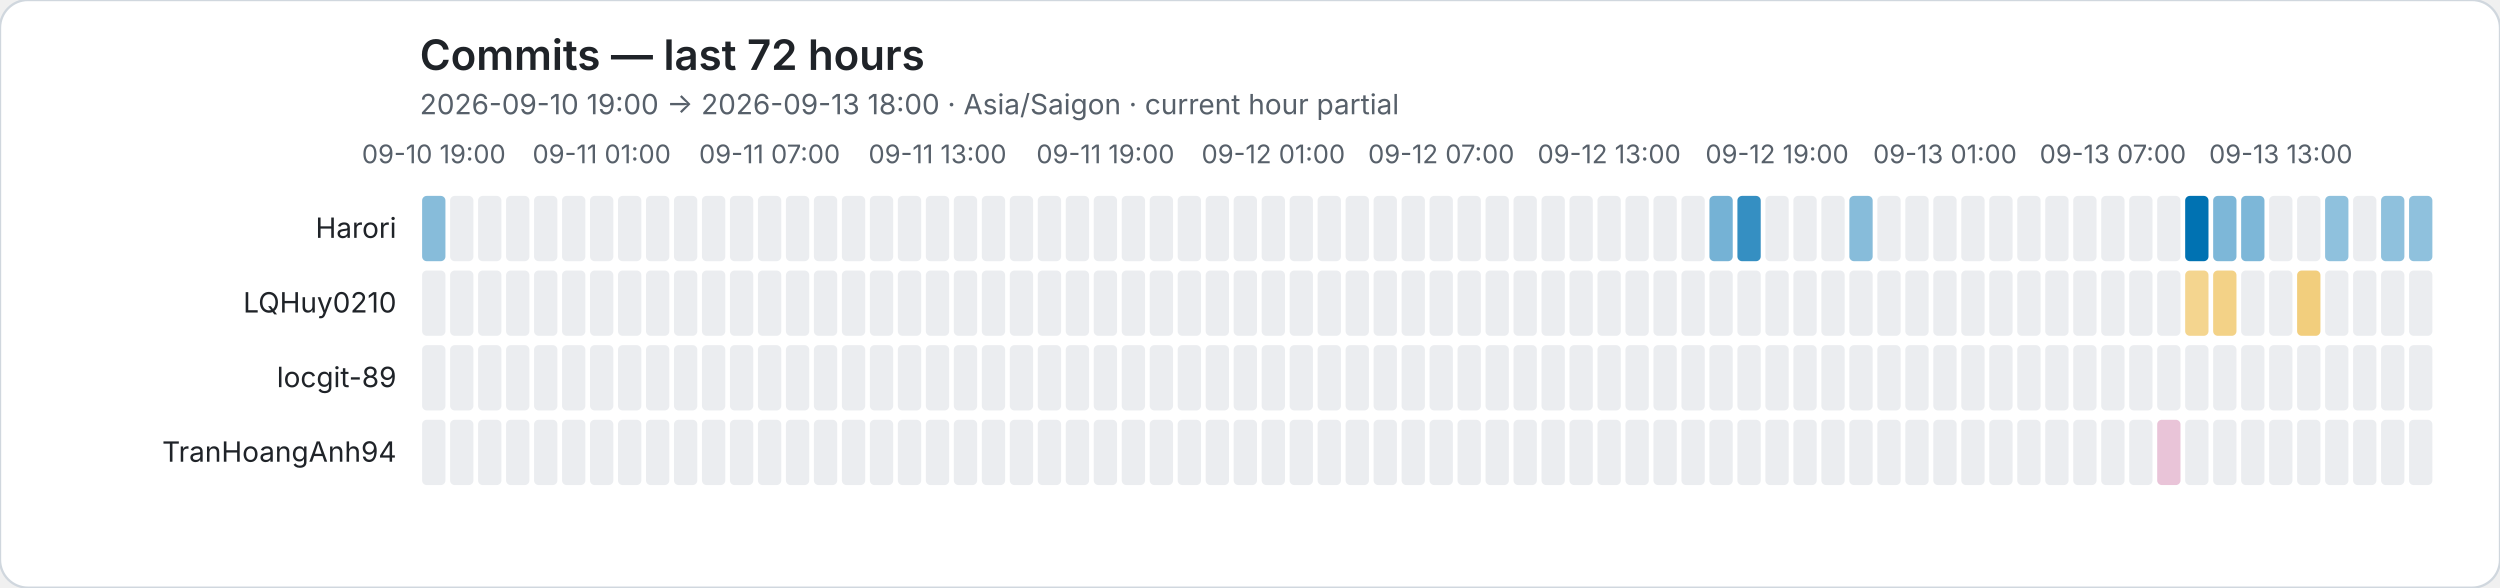
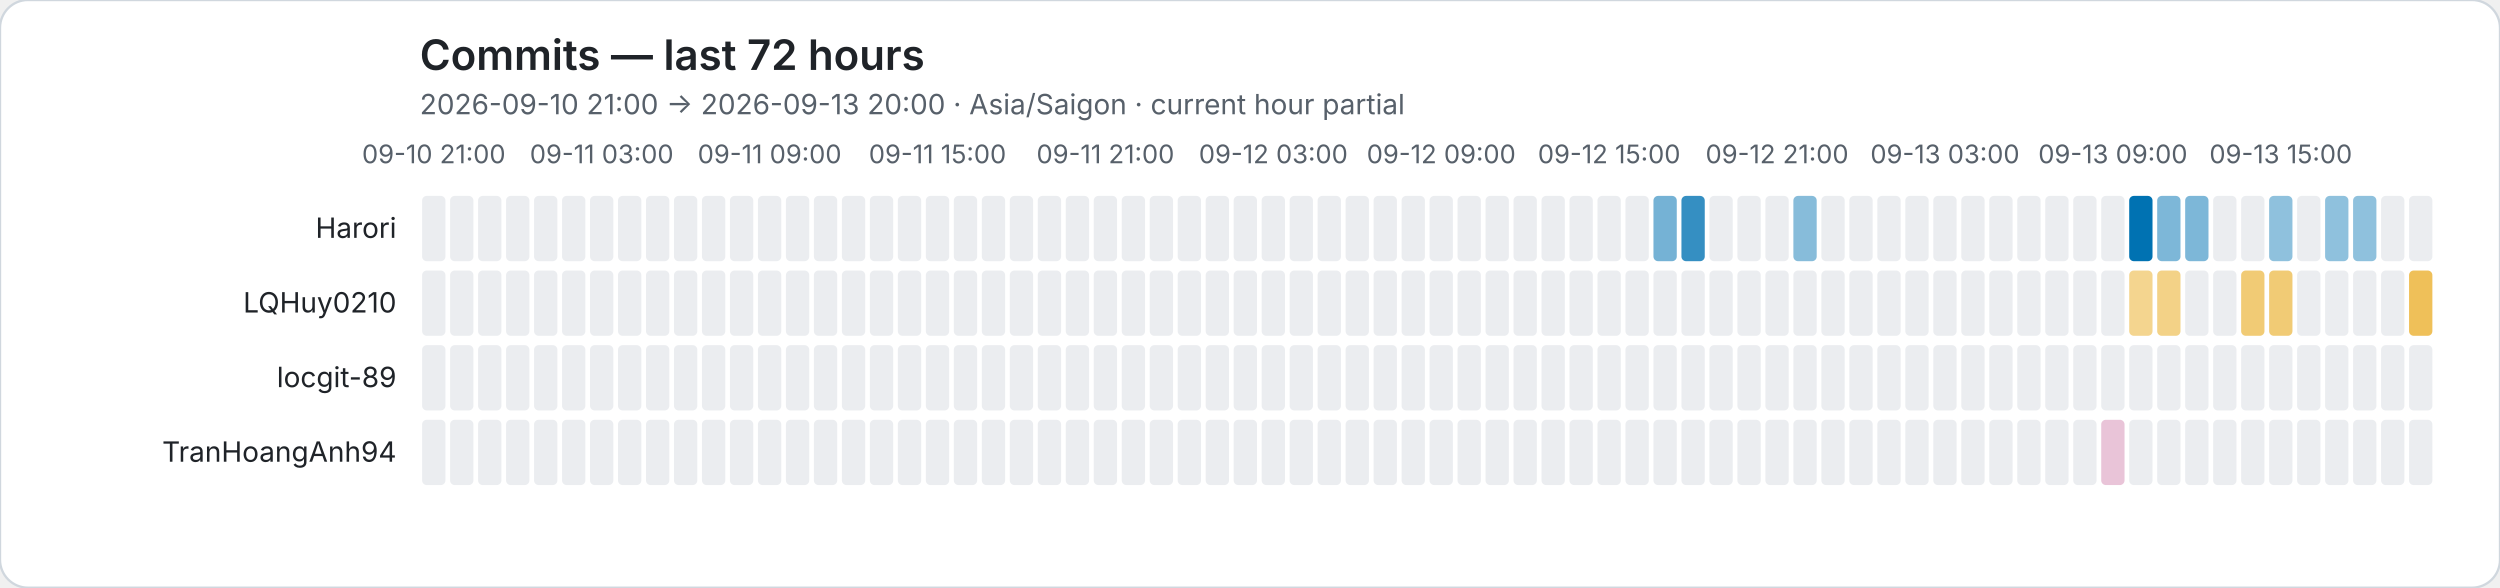
<svg xmlns="http://www.w3.org/2000/svg" role="img" viewBox="0 0 1072 252">
  <rect width="1072" height="252" rx="12" fill="#ffffff" stroke="#d0d7de" />
  <style>text{font-family:system-ui,-apple-system,BlinkMacSystemFont,"Segoe UI",sans-serif}.axis{fill:#57606a;font-size:11px}.heading{fill:#1f2328;font-size:18px;font-weight:600}.subheading{fill:#57606a;font-size:12px}.name{fill:#1f2328;font-size:12px}</style>
  <text class="heading" x="180" y="30">Commits — last 72 hours</text>
-   <text class="subheading" x="180" y="49">2026-09-10 19:00 → 2026-09-13 18:00 · Asia/Saigon · current hour partial</text>
-   <text class="axis" x="186" y="70" text-anchor="middle">09-10 19:00</text>
-   <text class="axis" x="258" y="70" text-anchor="middle">09-11 01:00</text>
-   <text class="axis" x="330" y="70" text-anchor="middle">09-11 07:00</text>
-   <text class="axis" x="402" y="70" text-anchor="middle">09-11 13:00</text>
-   <text class="axis" x="474" y="70" text-anchor="middle">09-11 19:00</text>
-   <text class="axis" x="546" y="70" text-anchor="middle">09-12 01:00</text>
-   <text class="axis" x="618" y="70" text-anchor="middle">09-12 07:00</text>
-   <text class="axis" x="690" y="70" text-anchor="middle">09-12 13:00</text>
-   <text class="axis" x="762" y="70" text-anchor="middle">09-12 19:00</text>
-   <text class="axis" x="834" y="70" text-anchor="middle">09-13 01:00</text>
-   <text class="axis" x="906" y="70" text-anchor="middle">09-13 07:00</text>
-   <text class="axis" x="978" y="70" text-anchor="middle">09-13 13:00</text>
+   <text class="subheading" x="180" y="49">2026-09-10 21:00 → 2026-09-13 20:00 · Asia/Saigon · current hour partial</text>
+   <text class="axis" x="186" y="70" text-anchor="middle">09-10 21:00</text>
+   <text class="axis" x="258" y="70" text-anchor="middle">09-11 03:00</text>
+   <text class="axis" x="330" y="70" text-anchor="middle">09-11 09:00</text>
+   <text class="axis" x="402" y="70" text-anchor="middle">09-11 15:00</text>
+   <text class="axis" x="474" y="70" text-anchor="middle">09-11 21:00</text>
+   <text class="axis" x="546" y="70" text-anchor="middle">09-12 03:00</text>
+   <text class="axis" x="618" y="70" text-anchor="middle">09-12 09:00</text>
+   <text class="axis" x="690" y="70" text-anchor="middle">09-12 15:00</text>
+   <text class="axis" x="762" y="70" text-anchor="middle">09-12 21:00</text>
+   <text class="axis" x="834" y="70" text-anchor="middle">09-13 03:00</text>
+   <text class="axis" x="906" y="70" text-anchor="middle">09-13 09:00</text>
+   <text class="axis" x="978" y="70" text-anchor="middle">09-13 15:00</text>
  <text class="name" x="170" y="102" text-anchor="end">Harori</text>
-   <rect data-hour="0" x="181" y="84" width="10" height="28" rx="2" fill="rgba(0, 114, 178, 0.47)" />
+   <rect data-hour="0" x="181" y="84" width="10" height="28" rx="2" fill="#ebedf0" />
  <rect data-hour="1" x="193" y="84" width="10" height="28" rx="2" fill="#ebedf0" />
  <rect data-hour="2" x="205" y="84" width="10" height="28" rx="2" fill="#ebedf0" />
  <rect data-hour="3" x="217" y="84" width="10" height="28" rx="2" fill="#ebedf0" />
  <rect data-hour="4" x="229" y="84" width="10" height="28" rx="2" fill="#ebedf0" />
  <rect data-hour="5" x="241" y="84" width="10" height="28" rx="2" fill="#ebedf0" />
  <rect data-hour="6" x="253" y="84" width="10" height="28" rx="2" fill="#ebedf0" />
  <rect data-hour="7" x="265" y="84" width="10" height="28" rx="2" fill="#ebedf0" />
  <rect data-hour="8" x="277" y="84" width="10" height="28" rx="2" fill="#ebedf0" />
  <rect data-hour="9" x="289" y="84" width="10" height="28" rx="2" fill="#ebedf0" />
  <rect data-hour="10" x="301" y="84" width="10" height="28" rx="2" fill="#ebedf0" />
  <rect data-hour="11" x="313" y="84" width="10" height="28" rx="2" fill="#ebedf0" />
  <rect data-hour="12" x="325" y="84" width="10" height="28" rx="2" fill="#ebedf0" />
  <rect data-hour="13" x="337" y="84" width="10" height="28" rx="2" fill="#ebedf0" />
  <rect data-hour="14" x="349" y="84" width="10" height="28" rx="2" fill="#ebedf0" />
  <rect data-hour="15" x="361" y="84" width="10" height="28" rx="2" fill="#ebedf0" />
  <rect data-hour="16" x="373" y="84" width="10" height="28" rx="2" fill="#ebedf0" />
  <rect data-hour="17" x="385" y="84" width="10" height="28" rx="2" fill="#ebedf0" />
  <rect data-hour="18" x="397" y="84" width="10" height="28" rx="2" fill="#ebedf0" />
  <rect data-hour="19" x="409" y="84" width="10" height="28" rx="2" fill="#ebedf0" />
  <rect data-hour="20" x="421" y="84" width="10" height="28" rx="2" fill="#ebedf0" />
  <rect data-hour="21" x="433" y="84" width="10" height="28" rx="2" fill="#ebedf0" />
  <rect data-hour="22" x="445" y="84" width="10" height="28" rx="2" fill="#ebedf0" />
  <rect data-hour="23" x="457" y="84" width="10" height="28" rx="2" fill="#ebedf0" />
  <rect data-hour="24" x="469" y="84" width="10" height="28" rx="2" fill="#ebedf0" />
  <rect data-hour="25" x="481" y="84" width="10" height="28" rx="2" fill="#ebedf0" />
  <rect data-hour="26" x="493" y="84" width="10" height="28" rx="2" fill="#ebedf0" />
  <rect data-hour="27" x="505" y="84" width="10" height="28" rx="2" fill="#ebedf0" />
  <rect data-hour="28" x="517" y="84" width="10" height="28" rx="2" fill="#ebedf0" />
  <rect data-hour="29" x="529" y="84" width="10" height="28" rx="2" fill="#ebedf0" />
  <rect data-hour="30" x="541" y="84" width="10" height="28" rx="2" fill="#ebedf0" />
  <rect data-hour="31" x="553" y="84" width="10" height="28" rx="2" fill="#ebedf0" />
  <rect data-hour="32" x="565" y="84" width="10" height="28" rx="2" fill="#ebedf0" />
  <rect data-hour="33" x="577" y="84" width="10" height="28" rx="2" fill="#ebedf0" />
  <rect data-hour="34" x="589" y="84" width="10" height="28" rx="2" fill="#ebedf0" />
  <rect data-hour="35" x="601" y="84" width="10" height="28" rx="2" fill="#ebedf0" />
  <rect data-hour="36" x="613" y="84" width="10" height="28" rx="2" fill="#ebedf0" />
  <rect data-hour="37" x="625" y="84" width="10" height="28" rx="2" fill="#ebedf0" />
  <rect data-hour="38" x="637" y="84" width="10" height="28" rx="2" fill="#ebedf0" />
  <rect data-hour="39" x="649" y="84" width="10" height="28" rx="2" fill="#ebedf0" />
  <rect data-hour="40" x="661" y="84" width="10" height="28" rx="2" fill="#ebedf0" />
  <rect data-hour="41" x="673" y="84" width="10" height="28" rx="2" fill="#ebedf0" />
  <rect data-hour="42" x="685" y="84" width="10" height="28" rx="2" fill="#ebedf0" />
  <rect data-hour="43" x="697" y="84" width="10" height="28" rx="2" fill="#ebedf0" />
-   <rect data-hour="44" x="709" y="84" width="10" height="28" rx="2" fill="#ebedf0" />
-   <rect data-hour="45" x="721" y="84" width="10" height="28" rx="2" fill="#ebedf0" />
-   <rect data-hour="46" x="733" y="84" width="10" height="28" rx="2" fill="rgba(0, 114, 178, 0.54)" />
-   <rect data-hour="47" x="745" y="84" width="10" height="28" rx="2" fill="rgba(0, 114, 178, 0.79)" />
+   <rect data-hour="44" x="709" y="84" width="10" height="28" rx="2" fill="rgba(0, 114, 178, 0.54)" />
+   <rect data-hour="45" x="721" y="84" width="10" height="28" rx="2" fill="rgba(0, 114, 178, 0.79)" />
+   <rect data-hour="46" x="733" y="84" width="10" height="28" rx="2" fill="#ebedf0" />
+   <rect data-hour="47" x="745" y="84" width="10" height="28" rx="2" fill="#ebedf0" />
  <rect data-hour="48" x="757" y="84" width="10" height="28" rx="2" fill="#ebedf0" />
-   <rect data-hour="49" x="769" y="84" width="10" height="28" rx="2" fill="#ebedf0" />
+   <rect data-hour="49" x="769" y="84" width="10" height="28" rx="2" fill="rgba(0, 114, 178, 0.47)" />
  <rect data-hour="50" x="781" y="84" width="10" height="28" rx="2" fill="#ebedf0" />
-   <rect data-hour="51" x="793" y="84" width="10" height="28" rx="2" fill="rgba(0, 114, 178, 0.47)" />
+   <rect data-hour="51" x="793" y="84" width="10" height="28" rx="2" fill="#ebedf0" />
  <rect data-hour="52" x="805" y="84" width="10" height="28" rx="2" fill="#ebedf0" />
  <rect data-hour="53" x="817" y="84" width="10" height="28" rx="2" fill="#ebedf0" />
  <rect data-hour="54" x="829" y="84" width="10" height="28" rx="2" fill="#ebedf0" />
  <rect data-hour="55" x="841" y="84" width="10" height="28" rx="2" fill="#ebedf0" />
  <rect data-hour="56" x="853" y="84" width="10" height="28" rx="2" fill="#ebedf0" />
  <rect data-hour="57" x="865" y="84" width="10" height="28" rx="2" fill="#ebedf0" />
  <rect data-hour="58" x="877" y="84" width="10" height="28" rx="2" fill="#ebedf0" />
  <rect data-hour="59" x="889" y="84" width="10" height="28" rx="2" fill="#ebedf0" />
  <rect data-hour="60" x="901" y="84" width="10" height="28" rx="2" fill="#ebedf0" />
-   <rect data-hour="61" x="913" y="84" width="10" height="28" rx="2" fill="#ebedf0" />
-   <rect data-hour="62" x="925" y="84" width="10" height="28" rx="2" fill="#ebedf0" />
-   <rect data-hour="63" x="937" y="84" width="10" height="28" rx="2" fill="rgba(0, 114, 178, 1.00)" />
-   <rect data-hour="64" x="949" y="84" width="10" height="28" rx="2" fill="rgba(0, 114, 178, 0.51)" />
-   <rect data-hour="65" x="961" y="84" width="10" height="28" rx="2" fill="rgba(0, 114, 178, 0.51)" />
-   <rect data-hour="66" x="973" y="84" width="10" height="28" rx="2" fill="#ebedf0" />
+   <rect data-hour="61" x="913" y="84" width="10" height="28" rx="2" fill="rgba(0, 114, 178, 1.00)" />
+   <rect data-hour="62" x="925" y="84" width="10" height="28" rx="2" fill="rgba(0, 114, 178, 0.51)" />
+   <rect data-hour="63" x="937" y="84" width="10" height="28" rx="2" fill="rgba(0, 114, 178, 0.51)" />
+   <rect data-hour="64" x="949" y="84" width="10" height="28" rx="2" fill="#ebedf0" />
+   <rect data-hour="65" x="961" y="84" width="10" height="28" rx="2" fill="#ebedf0" />
+   <rect data-hour="66" x="973" y="84" width="10" height="28" rx="2" fill="rgba(0, 114, 178, 0.44)" />
  <rect data-hour="67" x="985" y="84" width="10" height="28" rx="2" fill="#ebedf0" />
  <rect data-hour="68" x="997" y="84" width="10" height="28" rx="2" fill="rgba(0, 114, 178, 0.44)" />
-   <rect data-hour="69" x="1009" y="84" width="10" height="28" rx="2" fill="#ebedf0" />
-   <rect data-hour="70" x="1021" y="84" width="10" height="28" rx="2" fill="rgba(0, 114, 178, 0.44)" />
-   <rect data-hour="71" x="1033" y="84" width="10" height="28" rx="2" fill="rgba(0, 114, 178, 0.44)" />
+   <rect data-hour="69" x="1009" y="84" width="10" height="28" rx="2" fill="rgba(0, 114, 178, 0.44)" />
+   <rect data-hour="70" x="1021" y="84" width="10" height="28" rx="2" fill="#ebedf0" />
+   <rect data-hour="71" x="1033" y="84" width="10" height="28" rx="2" fill="#ebedf0" />
  <text class="name" x="170" y="134" text-anchor="end">LQHuy0210</text>
  <rect data-hour="0" x="181" y="116" width="10" height="28" rx="2" fill="#ebedf0" />
  <rect data-hour="1" x="193" y="116" width="10" height="28" rx="2" fill="#ebedf0" />
  <rect data-hour="2" x="205" y="116" width="10" height="28" rx="2" fill="#ebedf0" />
  <rect data-hour="3" x="217" y="116" width="10" height="28" rx="2" fill="#ebedf0" />
  <rect data-hour="4" x="229" y="116" width="10" height="28" rx="2" fill="#ebedf0" />
  <rect data-hour="5" x="241" y="116" width="10" height="28" rx="2" fill="#ebedf0" />
  <rect data-hour="6" x="253" y="116" width="10" height="28" rx="2" fill="#ebedf0" />
  <rect data-hour="7" x="265" y="116" width="10" height="28" rx="2" fill="#ebedf0" />
  <rect data-hour="8" x="277" y="116" width="10" height="28" rx="2" fill="#ebedf0" />
  <rect data-hour="9" x="289" y="116" width="10" height="28" rx="2" fill="#ebedf0" />
  <rect data-hour="10" x="301" y="116" width="10" height="28" rx="2" fill="#ebedf0" />
  <rect data-hour="11" x="313" y="116" width="10" height="28" rx="2" fill="#ebedf0" />
  <rect data-hour="12" x="325" y="116" width="10" height="28" rx="2" fill="#ebedf0" />
  <rect data-hour="13" x="337" y="116" width="10" height="28" rx="2" fill="#ebedf0" />
  <rect data-hour="14" x="349" y="116" width="10" height="28" rx="2" fill="#ebedf0" />
  <rect data-hour="15" x="361" y="116" width="10" height="28" rx="2" fill="#ebedf0" />
  <rect data-hour="16" x="373" y="116" width="10" height="28" rx="2" fill="#ebedf0" />
  <rect data-hour="17" x="385" y="116" width="10" height="28" rx="2" fill="#ebedf0" />
  <rect data-hour="18" x="397" y="116" width="10" height="28" rx="2" fill="#ebedf0" />
  <rect data-hour="19" x="409" y="116" width="10" height="28" rx="2" fill="#ebedf0" />
  <rect data-hour="20" x="421" y="116" width="10" height="28" rx="2" fill="#ebedf0" />
  <rect data-hour="21" x="433" y="116" width="10" height="28" rx="2" fill="#ebedf0" />
  <rect data-hour="22" x="445" y="116" width="10" height="28" rx="2" fill="#ebedf0" />
  <rect data-hour="23" x="457" y="116" width="10" height="28" rx="2" fill="#ebedf0" />
  <rect data-hour="24" x="469" y="116" width="10" height="28" rx="2" fill="#ebedf0" />
  <rect data-hour="25" x="481" y="116" width="10" height="28" rx="2" fill="#ebedf0" />
  <rect data-hour="26" x="493" y="116" width="10" height="28" rx="2" fill="#ebedf0" />
  <rect data-hour="27" x="505" y="116" width="10" height="28" rx="2" fill="#ebedf0" />
  <rect data-hour="28" x="517" y="116" width="10" height="28" rx="2" fill="#ebedf0" />
  <rect data-hour="29" x="529" y="116" width="10" height="28" rx="2" fill="#ebedf0" />
  <rect data-hour="30" x="541" y="116" width="10" height="28" rx="2" fill="#ebedf0" />
  <rect data-hour="31" x="553" y="116" width="10" height="28" rx="2" fill="#ebedf0" />
  <rect data-hour="32" x="565" y="116" width="10" height="28" rx="2" fill="#ebedf0" />
  <rect data-hour="33" x="577" y="116" width="10" height="28" rx="2" fill="#ebedf0" />
  <rect data-hour="34" x="589" y="116" width="10" height="28" rx="2" fill="#ebedf0" />
  <rect data-hour="35" x="601" y="116" width="10" height="28" rx="2" fill="#ebedf0" />
  <rect data-hour="36" x="613" y="116" width="10" height="28" rx="2" fill="#ebedf0" />
  <rect data-hour="37" x="625" y="116" width="10" height="28" rx="2" fill="#ebedf0" />
  <rect data-hour="38" x="637" y="116" width="10" height="28" rx="2" fill="#ebedf0" />
  <rect data-hour="39" x="649" y="116" width="10" height="28" rx="2" fill="#ebedf0" />
  <rect data-hour="40" x="661" y="116" width="10" height="28" rx="2" fill="#ebedf0" />
  <rect data-hour="41" x="673" y="116" width="10" height="28" rx="2" fill="#ebedf0" />
  <rect data-hour="42" x="685" y="116" width="10" height="28" rx="2" fill="#ebedf0" />
  <rect data-hour="43" x="697" y="116" width="10" height="28" rx="2" fill="#ebedf0" />
  <rect data-hour="44" x="709" y="116" width="10" height="28" rx="2" fill="#ebedf0" />
  <rect data-hour="45" x="721" y="116" width="10" height="28" rx="2" fill="#ebedf0" />
  <rect data-hour="46" x="733" y="116" width="10" height="28" rx="2" fill="#ebedf0" />
  <rect data-hour="47" x="745" y="116" width="10" height="28" rx="2" fill="#ebedf0" />
  <rect data-hour="48" x="757" y="116" width="10" height="28" rx="2" fill="#ebedf0" />
  <rect data-hour="49" x="769" y="116" width="10" height="28" rx="2" fill="#ebedf0" />
  <rect data-hour="50" x="781" y="116" width="10" height="28" rx="2" fill="#ebedf0" />
  <rect data-hour="51" x="793" y="116" width="10" height="28" rx="2" fill="#ebedf0" />
  <rect data-hour="52" x="805" y="116" width="10" height="28" rx="2" fill="#ebedf0" />
  <rect data-hour="53" x="817" y="116" width="10" height="28" rx="2" fill="#ebedf0" />
  <rect data-hour="54" x="829" y="116" width="10" height="28" rx="2" fill="#ebedf0" />
  <rect data-hour="55" x="841" y="116" width="10" height="28" rx="2" fill="#ebedf0" />
  <rect data-hour="56" x="853" y="116" width="10" height="28" rx="2" fill="#ebedf0" />
  <rect data-hour="57" x="865" y="116" width="10" height="28" rx="2" fill="#ebedf0" />
  <rect data-hour="58" x="877" y="116" width="10" height="28" rx="2" fill="#ebedf0" />
  <rect data-hour="59" x="889" y="116" width="10" height="28" rx="2" fill="#ebedf0" />
  <rect data-hour="60" x="901" y="116" width="10" height="28" rx="2" fill="#ebedf0" />
-   <rect data-hour="61" x="913" y="116" width="10" height="28" rx="2" fill="#ebedf0" />
-   <rect data-hour="62" x="925" y="116" width="10" height="28" rx="2" fill="#ebedf0" />
-   <rect data-hour="63" x="937" y="116" width="10" height="28" rx="2" fill="rgba(230, 159, 0, 0.44)" />
-   <rect data-hour="64" x="949" y="116" width="10" height="28" rx="2" fill="rgba(230, 159, 0, 0.47)" />
-   <rect data-hour="65" x="961" y="116" width="10" height="28" rx="2" fill="#ebedf0" />
-   <rect data-hour="66" x="973" y="116" width="10" height="28" rx="2" fill="#ebedf0" />
-   <rect data-hour="67" x="985" y="116" width="10" height="28" rx="2" fill="rgba(230, 159, 0, 0.51)" />
+   <rect data-hour="61" x="913" y="116" width="10" height="28" rx="2" fill="rgba(230, 159, 0, 0.44)" />
+   <rect data-hour="62" x="925" y="116" width="10" height="28" rx="2" fill="rgba(230, 159, 0, 0.47)" />
+   <rect data-hour="63" x="937" y="116" width="10" height="28" rx="2" fill="#ebedf0" />
+   <rect data-hour="64" x="949" y="116" width="10" height="28" rx="2" fill="#ebedf0" />
+   <rect data-hour="65" x="961" y="116" width="10" height="28" rx="2" fill="rgba(230, 159, 0, 0.54)" />
+   <rect data-hour="66" x="973" y="116" width="10" height="28" rx="2" fill="rgba(230, 159, 0, 0.54)" />
+   <rect data-hour="67" x="985" y="116" width="10" height="28" rx="2" fill="#ebedf0" />
  <rect data-hour="68" x="997" y="116" width="10" height="28" rx="2" fill="#ebedf0" />
  <rect data-hour="69" x="1009" y="116" width="10" height="28" rx="2" fill="#ebedf0" />
  <rect data-hour="70" x="1021" y="116" width="10" height="28" rx="2" fill="#ebedf0" />
-   <rect data-hour="71" x="1033" y="116" width="10" height="28" rx="2" fill="#ebedf0" />
+   <rect data-hour="71" x="1033" y="116" width="10" height="28" rx="2" fill="rgba(230, 159, 0, 0.65)" />
  <text class="name" x="170" y="166" text-anchor="end">locgit-89</text>
  <rect data-hour="0" x="181" y="148" width="10" height="28" rx="2" fill="#ebedf0" />
  <rect data-hour="1" x="193" y="148" width="10" height="28" rx="2" fill="#ebedf0" />
  <rect data-hour="2" x="205" y="148" width="10" height="28" rx="2" fill="#ebedf0" />
  <rect data-hour="3" x="217" y="148" width="10" height="28" rx="2" fill="#ebedf0" />
  <rect data-hour="4" x="229" y="148" width="10" height="28" rx="2" fill="#ebedf0" />
  <rect data-hour="5" x="241" y="148" width="10" height="28" rx="2" fill="#ebedf0" />
  <rect data-hour="6" x="253" y="148" width="10" height="28" rx="2" fill="#ebedf0" />
  <rect data-hour="7" x="265" y="148" width="10" height="28" rx="2" fill="#ebedf0" />
  <rect data-hour="8" x="277" y="148" width="10" height="28" rx="2" fill="#ebedf0" />
  <rect data-hour="9" x="289" y="148" width="10" height="28" rx="2" fill="#ebedf0" />
  <rect data-hour="10" x="301" y="148" width="10" height="28" rx="2" fill="#ebedf0" />
  <rect data-hour="11" x="313" y="148" width="10" height="28" rx="2" fill="#ebedf0" />
  <rect data-hour="12" x="325" y="148" width="10" height="28" rx="2" fill="#ebedf0" />
  <rect data-hour="13" x="337" y="148" width="10" height="28" rx="2" fill="#ebedf0" />
  <rect data-hour="14" x="349" y="148" width="10" height="28" rx="2" fill="#ebedf0" />
  <rect data-hour="15" x="361" y="148" width="10" height="28" rx="2" fill="#ebedf0" />
  <rect data-hour="16" x="373" y="148" width="10" height="28" rx="2" fill="#ebedf0" />
  <rect data-hour="17" x="385" y="148" width="10" height="28" rx="2" fill="#ebedf0" />
  <rect data-hour="18" x="397" y="148" width="10" height="28" rx="2" fill="#ebedf0" />
  <rect data-hour="19" x="409" y="148" width="10" height="28" rx="2" fill="#ebedf0" />
  <rect data-hour="20" x="421" y="148" width="10" height="28" rx="2" fill="#ebedf0" />
  <rect data-hour="21" x="433" y="148" width="10" height="28" rx="2" fill="#ebedf0" />
  <rect data-hour="22" x="445" y="148" width="10" height="28" rx="2" fill="#ebedf0" />
  <rect data-hour="23" x="457" y="148" width="10" height="28" rx="2" fill="#ebedf0" />
  <rect data-hour="24" x="469" y="148" width="10" height="28" rx="2" fill="#ebedf0" />
  <rect data-hour="25" x="481" y="148" width="10" height="28" rx="2" fill="#ebedf0" />
  <rect data-hour="26" x="493" y="148" width="10" height="28" rx="2" fill="#ebedf0" />
  <rect data-hour="27" x="505" y="148" width="10" height="28" rx="2" fill="#ebedf0" />
  <rect data-hour="28" x="517" y="148" width="10" height="28" rx="2" fill="#ebedf0" />
  <rect data-hour="29" x="529" y="148" width="10" height="28" rx="2" fill="#ebedf0" />
  <rect data-hour="30" x="541" y="148" width="10" height="28" rx="2" fill="#ebedf0" />
  <rect data-hour="31" x="553" y="148" width="10" height="28" rx="2" fill="#ebedf0" />
  <rect data-hour="32" x="565" y="148" width="10" height="28" rx="2" fill="#ebedf0" />
  <rect data-hour="33" x="577" y="148" width="10" height="28" rx="2" fill="#ebedf0" />
  <rect data-hour="34" x="589" y="148" width="10" height="28" rx="2" fill="#ebedf0" />
  <rect data-hour="35" x="601" y="148" width="10" height="28" rx="2" fill="#ebedf0" />
  <rect data-hour="36" x="613" y="148" width="10" height="28" rx="2" fill="#ebedf0" />
  <rect data-hour="37" x="625" y="148" width="10" height="28" rx="2" fill="#ebedf0" />
  <rect data-hour="38" x="637" y="148" width="10" height="28" rx="2" fill="#ebedf0" />
  <rect data-hour="39" x="649" y="148" width="10" height="28" rx="2" fill="#ebedf0" />
  <rect data-hour="40" x="661" y="148" width="10" height="28" rx="2" fill="#ebedf0" />
  <rect data-hour="41" x="673" y="148" width="10" height="28" rx="2" fill="#ebedf0" />
  <rect data-hour="42" x="685" y="148" width="10" height="28" rx="2" fill="#ebedf0" />
  <rect data-hour="43" x="697" y="148" width="10" height="28" rx="2" fill="#ebedf0" />
  <rect data-hour="44" x="709" y="148" width="10" height="28" rx="2" fill="#ebedf0" />
  <rect data-hour="45" x="721" y="148" width="10" height="28" rx="2" fill="#ebedf0" />
  <rect data-hour="46" x="733" y="148" width="10" height="28" rx="2" fill="#ebedf0" />
  <rect data-hour="47" x="745" y="148" width="10" height="28" rx="2" fill="#ebedf0" />
  <rect data-hour="48" x="757" y="148" width="10" height="28" rx="2" fill="#ebedf0" />
  <rect data-hour="49" x="769" y="148" width="10" height="28" rx="2" fill="#ebedf0" />
  <rect data-hour="50" x="781" y="148" width="10" height="28" rx="2" fill="#ebedf0" />
  <rect data-hour="51" x="793" y="148" width="10" height="28" rx="2" fill="#ebedf0" />
  <rect data-hour="52" x="805" y="148" width="10" height="28" rx="2" fill="#ebedf0" />
  <rect data-hour="53" x="817" y="148" width="10" height="28" rx="2" fill="#ebedf0" />
  <rect data-hour="54" x="829" y="148" width="10" height="28" rx="2" fill="#ebedf0" />
  <rect data-hour="55" x="841" y="148" width="10" height="28" rx="2" fill="#ebedf0" />
  <rect data-hour="56" x="853" y="148" width="10" height="28" rx="2" fill="#ebedf0" />
  <rect data-hour="57" x="865" y="148" width="10" height="28" rx="2" fill="#ebedf0" />
  <rect data-hour="58" x="877" y="148" width="10" height="28" rx="2" fill="#ebedf0" />
  <rect data-hour="59" x="889" y="148" width="10" height="28" rx="2" fill="#ebedf0" />
  <rect data-hour="60" x="901" y="148" width="10" height="28" rx="2" fill="#ebedf0" />
  <rect data-hour="61" x="913" y="148" width="10" height="28" rx="2" fill="#ebedf0" />
  <rect data-hour="62" x="925" y="148" width="10" height="28" rx="2" fill="#ebedf0" />
  <rect data-hour="63" x="937" y="148" width="10" height="28" rx="2" fill="#ebedf0" />
  <rect data-hour="64" x="949" y="148" width="10" height="28" rx="2" fill="#ebedf0" />
  <rect data-hour="65" x="961" y="148" width="10" height="28" rx="2" fill="#ebedf0" />
  <rect data-hour="66" x="973" y="148" width="10" height="28" rx="2" fill="#ebedf0" />
  <rect data-hour="67" x="985" y="148" width="10" height="28" rx="2" fill="#ebedf0" />
  <rect data-hour="68" x="997" y="148" width="10" height="28" rx="2" fill="#ebedf0" />
  <rect data-hour="69" x="1009" y="148" width="10" height="28" rx="2" fill="#ebedf0" />
  <rect data-hour="70" x="1021" y="148" width="10" height="28" rx="2" fill="#ebedf0" />
  <rect data-hour="71" x="1033" y="148" width="10" height="28" rx="2" fill="#ebedf0" />
  <text class="name" x="170" y="198" text-anchor="end">TranHoangAnh94</text>
  <rect data-hour="0" x="181" y="180" width="10" height="28" rx="2" fill="#ebedf0" />
  <rect data-hour="1" x="193" y="180" width="10" height="28" rx="2" fill="#ebedf0" />
  <rect data-hour="2" x="205" y="180" width="10" height="28" rx="2" fill="#ebedf0" />
  <rect data-hour="3" x="217" y="180" width="10" height="28" rx="2" fill="#ebedf0" />
  <rect data-hour="4" x="229" y="180" width="10" height="28" rx="2" fill="#ebedf0" />
  <rect data-hour="5" x="241" y="180" width="10" height="28" rx="2" fill="#ebedf0" />
  <rect data-hour="6" x="253" y="180" width="10" height="28" rx="2" fill="#ebedf0" />
  <rect data-hour="7" x="265" y="180" width="10" height="28" rx="2" fill="#ebedf0" />
  <rect data-hour="8" x="277" y="180" width="10" height="28" rx="2" fill="#ebedf0" />
  <rect data-hour="9" x="289" y="180" width="10" height="28" rx="2" fill="#ebedf0" />
  <rect data-hour="10" x="301" y="180" width="10" height="28" rx="2" fill="#ebedf0" />
  <rect data-hour="11" x="313" y="180" width="10" height="28" rx="2" fill="#ebedf0" />
  <rect data-hour="12" x="325" y="180" width="10" height="28" rx="2" fill="#ebedf0" />
  <rect data-hour="13" x="337" y="180" width="10" height="28" rx="2" fill="#ebedf0" />
  <rect data-hour="14" x="349" y="180" width="10" height="28" rx="2" fill="#ebedf0" />
  <rect data-hour="15" x="361" y="180" width="10" height="28" rx="2" fill="#ebedf0" />
  <rect data-hour="16" x="373" y="180" width="10" height="28" rx="2" fill="#ebedf0" />
  <rect data-hour="17" x="385" y="180" width="10" height="28" rx="2" fill="#ebedf0" />
  <rect data-hour="18" x="397" y="180" width="10" height="28" rx="2" fill="#ebedf0" />
  <rect data-hour="19" x="409" y="180" width="10" height="28" rx="2" fill="#ebedf0" />
  <rect data-hour="20" x="421" y="180" width="10" height="28" rx="2" fill="#ebedf0" />
  <rect data-hour="21" x="433" y="180" width="10" height="28" rx="2" fill="#ebedf0" />
  <rect data-hour="22" x="445" y="180" width="10" height="28" rx="2" fill="#ebedf0" />
  <rect data-hour="23" x="457" y="180" width="10" height="28" rx="2" fill="#ebedf0" />
  <rect data-hour="24" x="469" y="180" width="10" height="28" rx="2" fill="#ebedf0" />
  <rect data-hour="25" x="481" y="180" width="10" height="28" rx="2" fill="#ebedf0" />
  <rect data-hour="26" x="493" y="180" width="10" height="28" rx="2" fill="#ebedf0" />
  <rect data-hour="27" x="505" y="180" width="10" height="28" rx="2" fill="#ebedf0" />
  <rect data-hour="28" x="517" y="180" width="10" height="28" rx="2" fill="#ebedf0" />
  <rect data-hour="29" x="529" y="180" width="10" height="28" rx="2" fill="#ebedf0" />
  <rect data-hour="30" x="541" y="180" width="10" height="28" rx="2" fill="#ebedf0" />
  <rect data-hour="31" x="553" y="180" width="10" height="28" rx="2" fill="#ebedf0" />
  <rect data-hour="32" x="565" y="180" width="10" height="28" rx="2" fill="#ebedf0" />
  <rect data-hour="33" x="577" y="180" width="10" height="28" rx="2" fill="#ebedf0" />
  <rect data-hour="34" x="589" y="180" width="10" height="28" rx="2" fill="#ebedf0" />
  <rect data-hour="35" x="601" y="180" width="10" height="28" rx="2" fill="#ebedf0" />
  <rect data-hour="36" x="613" y="180" width="10" height="28" rx="2" fill="#ebedf0" />
  <rect data-hour="37" x="625" y="180" width="10" height="28" rx="2" fill="#ebedf0" />
  <rect data-hour="38" x="637" y="180" width="10" height="28" rx="2" fill="#ebedf0" />
  <rect data-hour="39" x="649" y="180" width="10" height="28" rx="2" fill="#ebedf0" />
  <rect data-hour="40" x="661" y="180" width="10" height="28" rx="2" fill="#ebedf0" />
  <rect data-hour="41" x="673" y="180" width="10" height="28" rx="2" fill="#ebedf0" />
  <rect data-hour="42" x="685" y="180" width="10" height="28" rx="2" fill="#ebedf0" />
  <rect data-hour="43" x="697" y="180" width="10" height="28" rx="2" fill="#ebedf0" />
  <rect data-hour="44" x="709" y="180" width="10" height="28" rx="2" fill="#ebedf0" />
  <rect data-hour="45" x="721" y="180" width="10" height="28" rx="2" fill="#ebedf0" />
  <rect data-hour="46" x="733" y="180" width="10" height="28" rx="2" fill="#ebedf0" />
  <rect data-hour="47" x="745" y="180" width="10" height="28" rx="2" fill="#ebedf0" />
  <rect data-hour="48" x="757" y="180" width="10" height="28" rx="2" fill="#ebedf0" />
  <rect data-hour="49" x="769" y="180" width="10" height="28" rx="2" fill="#ebedf0" />
  <rect data-hour="50" x="781" y="180" width="10" height="28" rx="2" fill="#ebedf0" />
  <rect data-hour="51" x="793" y="180" width="10" height="28" rx="2" fill="#ebedf0" />
  <rect data-hour="52" x="805" y="180" width="10" height="28" rx="2" fill="#ebedf0" />
  <rect data-hour="53" x="817" y="180" width="10" height="28" rx="2" fill="#ebedf0" />
  <rect data-hour="54" x="829" y="180" width="10" height="28" rx="2" fill="#ebedf0" />
  <rect data-hour="55" x="841" y="180" width="10" height="28" rx="2" fill="#ebedf0" />
  <rect data-hour="56" x="853" y="180" width="10" height="28" rx="2" fill="#ebedf0" />
  <rect data-hour="57" x="865" y="180" width="10" height="28" rx="2" fill="#ebedf0" />
  <rect data-hour="58" x="877" y="180" width="10" height="28" rx="2" fill="#ebedf0" />
  <rect data-hour="59" x="889" y="180" width="10" height="28" rx="2" fill="#ebedf0" />
-   <rect data-hour="60" x="901" y="180" width="10" height="28" rx="2" fill="#ebedf0" />
+   <rect data-hour="60" x="901" y="180" width="10" height="28" rx="2" fill="rgba(204, 121, 167, 0.44)" />
  <rect data-hour="61" x="913" y="180" width="10" height="28" rx="2" fill="#ebedf0" />
-   <rect data-hour="62" x="925" y="180" width="10" height="28" rx="2" fill="rgba(204, 121, 167, 0.44)" />
+   <rect data-hour="62" x="925" y="180" width="10" height="28" rx="2" fill="#ebedf0" />
  <rect data-hour="63" x="937" y="180" width="10" height="28" rx="2" fill="#ebedf0" />
  <rect data-hour="64" x="949" y="180" width="10" height="28" rx="2" fill="#ebedf0" />
  <rect data-hour="65" x="961" y="180" width="10" height="28" rx="2" fill="#ebedf0" />
  <rect data-hour="66" x="973" y="180" width="10" height="28" rx="2" fill="#ebedf0" />
  <rect data-hour="67" x="985" y="180" width="10" height="28" rx="2" fill="#ebedf0" />
  <rect data-hour="68" x="997" y="180" width="10" height="28" rx="2" fill="#ebedf0" />
  <rect data-hour="69" x="1009" y="180" width="10" height="28" rx="2" fill="#ebedf0" />
  <rect data-hour="70" x="1021" y="180" width="10" height="28" rx="2" fill="#ebedf0" />
  <rect data-hour="71" x="1033" y="180" width="10" height="28" rx="2" fill="#ebedf0" />
</svg>
